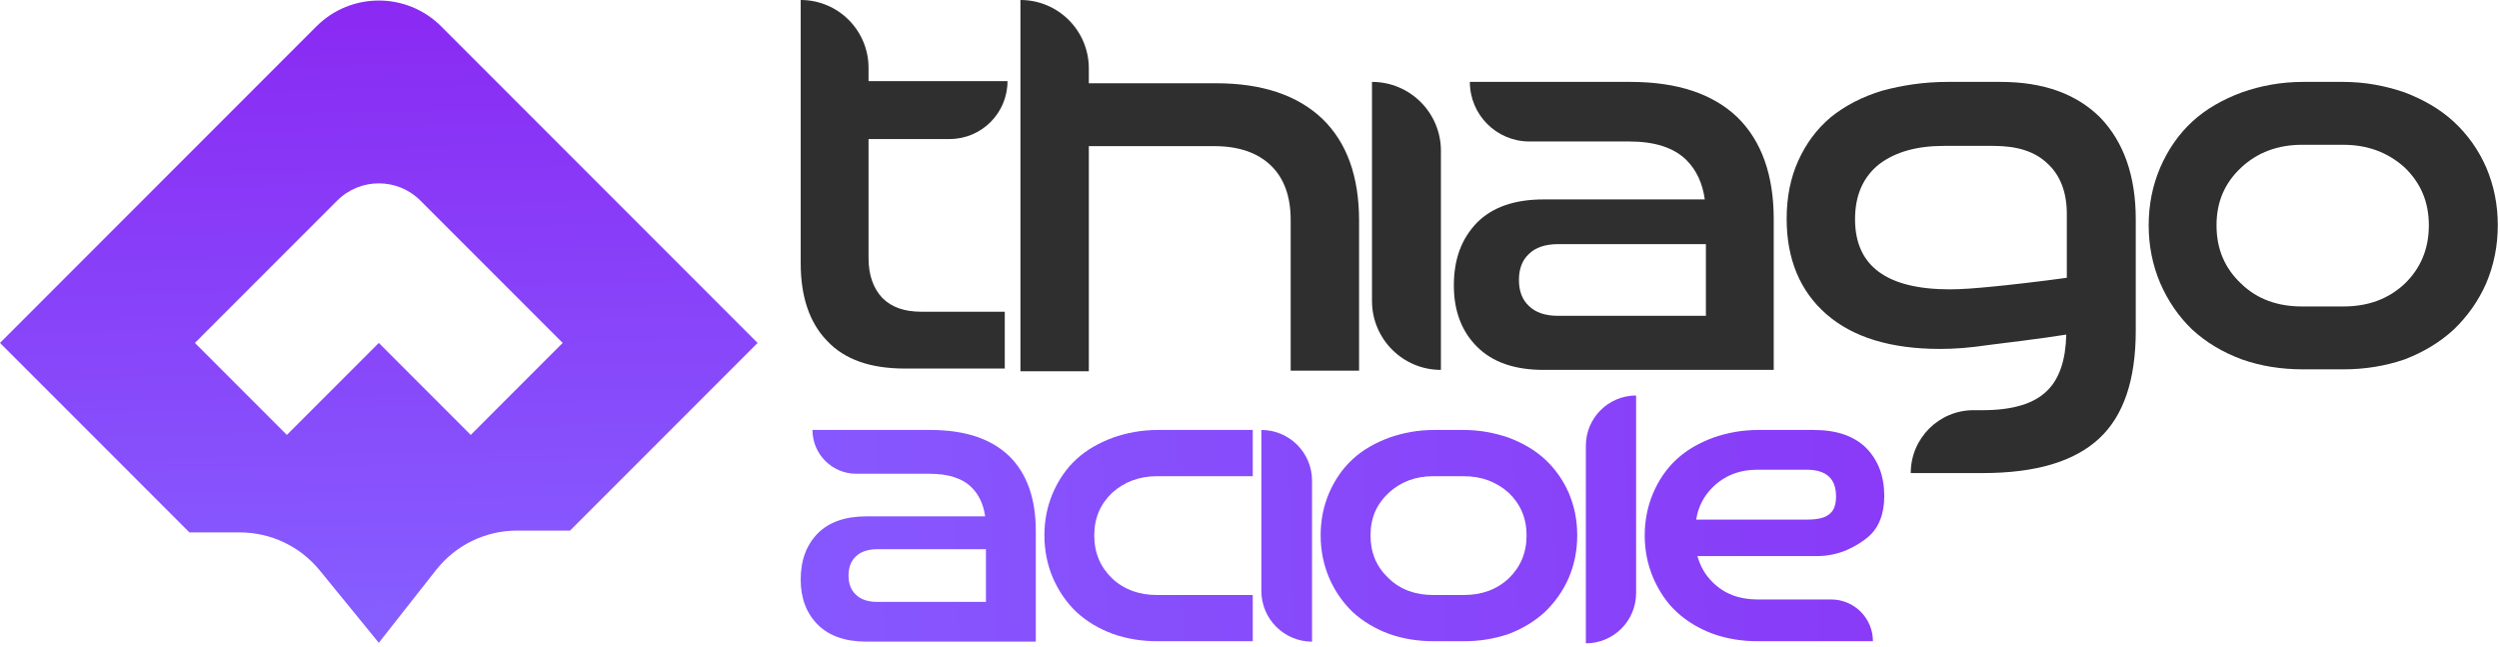
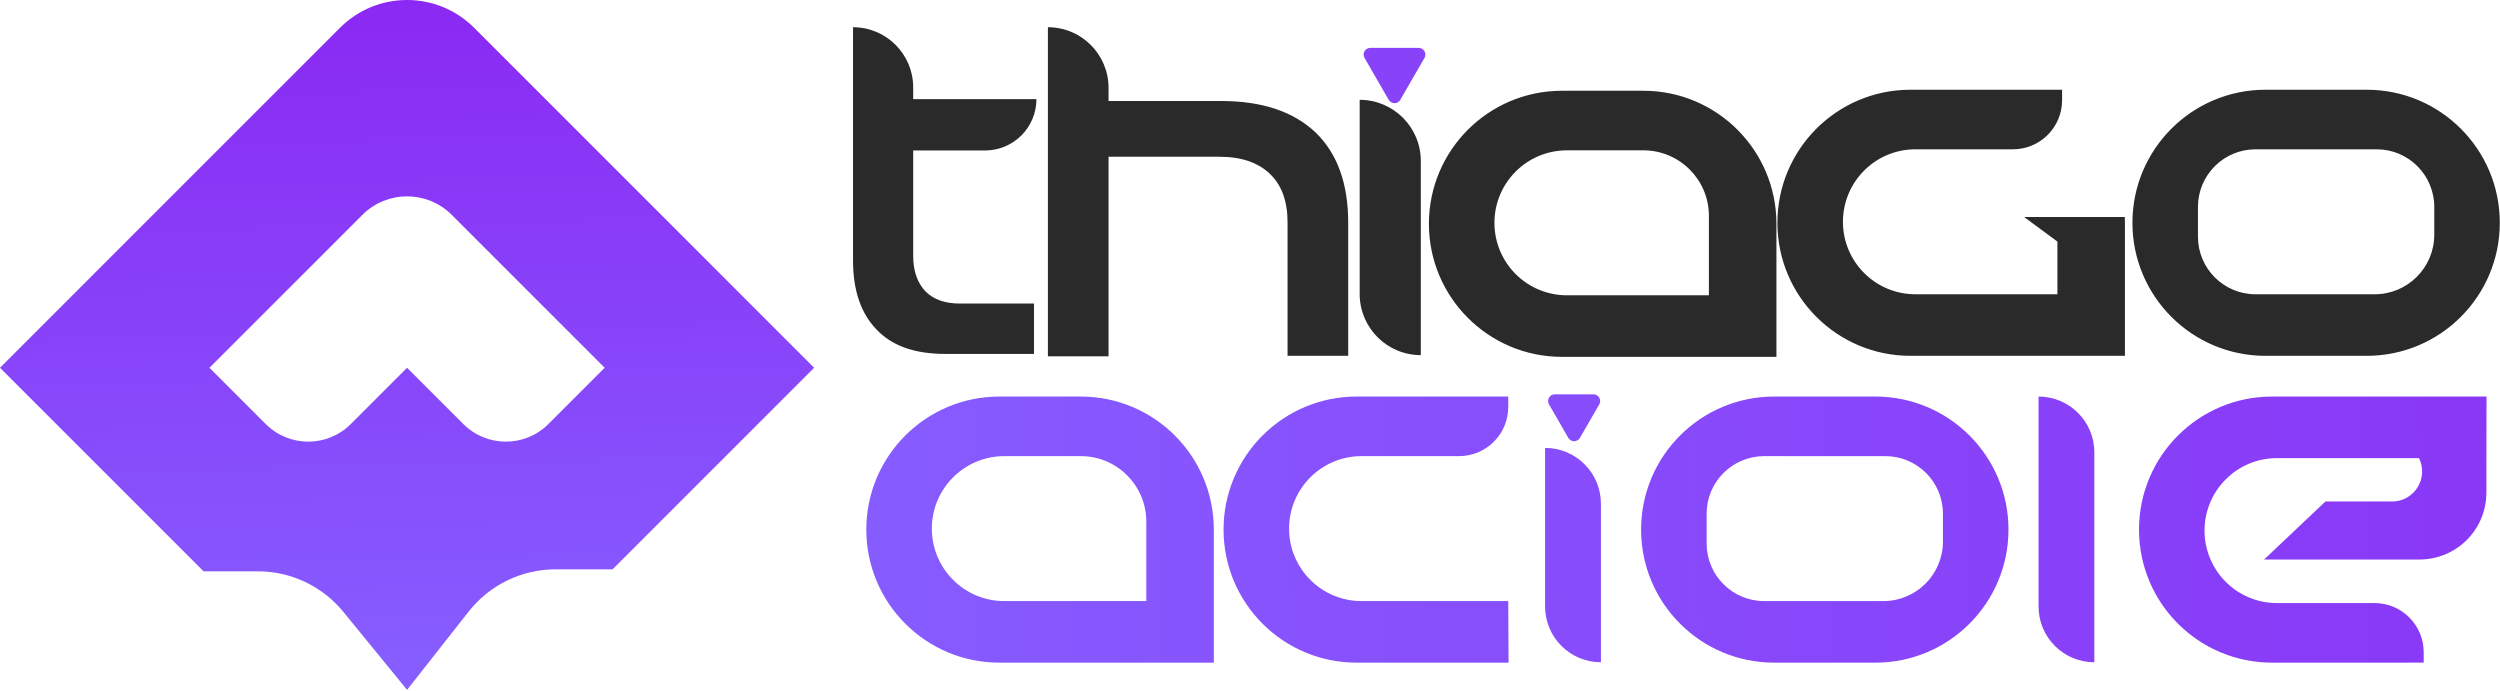
- <svg xmlns="http://www.w3.org/2000/svg" width="580" height="150" viewBox="0 0 580 150" fill="none">
-   <path d="M73.433 6.126C81.433 -1.874 94.404 -1.874 102.404 6.126L175.838 79.56L132.305 123.092H120.011C112.683 123.092 105.759 126.454 101.228 132.213L87.919 149.126L74.179 132.302C69.64 126.744 62.843 123.519 55.667 123.519H43.959L0 79.56L73.433 6.126ZM97.576 46.537C92.243 41.204 83.595 41.205 78.262 46.538L45.24 79.56L66.579 100.899L87.919 79.56L109.259 100.899L130.598 79.56L97.576 46.537Z" fill="url(#paint0_linear_66_60)" />
-   <path d="M577.03 38.84C578.822 43.064 579.718 47.416 579.718 52.28C579.718 57.016 578.822 61.496 577.03 65.72C575.238 69.816 572.678 73.4 569.478 76.472C566.278 79.416 562.438 81.72 558.086 83.384C553.606 84.92 548.87 85.688 543.878 85.688H534.534C529.414 85.688 524.678 84.92 520.326 83.384C515.846 81.72 512.006 79.416 508.806 76.472C505.606 73.4 503.174 69.816 501.382 65.72C499.59 61.496 498.694 57.016 498.694 52.28C498.694 47.416 499.59 43.064 501.382 38.84C503.174 34.744 505.606 31.16 508.806 28.216C512.006 25.272 515.846 23.096 520.326 21.432C524.678 19.896 529.414 19 534.534 19H543.878C548.87 19 553.606 19.896 558.086 21.432C562.438 23.096 566.278 25.272 569.478 28.216C572.678 31.16 575.238 34.744 577.03 38.84ZM558.086 65.848C561.798 62.264 563.718 57.784 563.718 52.28C563.718 46.776 561.798 42.424 558.086 38.84C554.246 35.384 549.51 33.592 543.878 33.592H534.278C528.646 33.592 523.91 35.384 520.198 38.84C516.358 42.424 514.438 46.776 514.438 52.28C514.438 57.784 516.358 62.264 520.198 65.848C523.91 69.432 528.646 71.096 534.278 71.096H543.878C549.51 71.096 554.246 69.432 558.086 65.848Z" fill="#2F2F2F" />
-   <path d="M487.502 27.32C492.878 32.952 495.694 40.76 495.694 50.872V76.728C495.694 88.12 492.878 96.44 487.246 101.688C481.486 107.064 472.526 109.752 460.11 109.752H443.47C443.47 101.693 450.003 95.16 458.062 95.16H460.238C467.15 95.16 472.142 93.624 475.086 90.68C478.03 87.864 479.438 83.384 479.566 77.624C474.062 78.52 464.462 79.672 461.39 80.056C457.166 80.696 453.582 80.952 450.254 80.952C438.862 80.952 430.03 78.264 423.886 72.888C417.742 67.512 414.67 60.088 414.67 50.744C414.67 45.752 415.566 41.272 417.358 37.304C419.15 33.336 421.582 30.008 424.91 27.192C428.238 24.504 432.206 22.456 436.814 21.048C441.55 19.768 446.542 19 452.046 19H464.334C474.318 19 481.998 21.816 487.502 27.32ZM479.694 64.44V49.592C479.694 44.6 478.158 40.632 475.214 37.944C472.27 35.128 468.174 33.848 462.67 33.848H451.15C444.878 33.848 439.886 35.256 436.174 38.072C432.462 41.016 430.542 45.24 430.542 50.872C430.542 61.752 437.966 67.128 452.558 67.128C455.246 67.128 458.574 66.872 462.414 66.488C465.358 66.232 474.318 65.208 479.694 64.44Z" fill="#2F2F2F" />
-   <path d="M403.222 27.192C408.854 32.696 411.67 40.632 411.67 50.872V85.816H358.294C351.51 85.816 346.39 84.024 342.806 80.44C339.222 76.856 337.43 72.12 337.43 66.232C337.43 60.088 339.222 55.352 342.806 51.64C346.39 48.056 351.51 46.264 358.294 46.264H395.67C395.158 42.552 393.75 39.48 391.446 37.176C388.502 34.232 384.022 32.824 378.134 32.824H354.966C347.331 32.824 341.142 26.635 341.142 19H378.39C389.398 19 397.59 21.816 403.222 27.192ZM395.926 73.272V56.632H361.75C358.678 56.632 356.374 57.4 354.838 58.936C353.302 60.344 352.534 62.392 352.534 64.952C352.534 67.512 353.302 69.56 354.838 70.968C356.374 72.504 358.678 73.272 361.622 73.272H395.926Z" fill="#2F2F2F" />
-   <path d="M334.43 85.816C325.593 85.816 318.43 78.653 318.43 69.816V19C327.266 19 334.43 26.163 334.43 35V85.816Z" fill="#2F2F2F" />
-   <path d="M306.982 27.632C312.614 33.136 315.43 40.944 315.43 51.184V86H299.558V51.056C299.558 45.552 298.022 41.328 294.95 38.384C291.878 35.44 287.526 33.904 281.766 33.904H252.71V86.128H236.838V0C245.604 0 252.71 7.106 252.71 15.872V19.312H282.15C293.03 19.312 301.222 22.128 306.982 27.632Z" fill="#2F2F2F" />
-   <path d="M233.838 18.816C233.838 26.239 227.821 32.256 220.398 32.256H201.582V59.904C201.582 63.872 202.734 66.944 204.782 69.12C206.958 71.296 209.902 72.32 213.87 72.32H233.198V85.504H210.03C202.094 85.504 196.078 83.456 191.982 79.104C187.886 74.88 185.838 68.864 185.838 61.056V0C194.533 0 201.582 7.049 201.582 15.744V18.816H233.838Z" fill="#2F2F2F" />
-   <path d="M397.44 135.03C400.168 137.758 403.649 139.075 407.882 139.075H425.004C430.355 139.075 434.693 143.413 434.693 148.765H408.07C404.307 148.765 400.827 148.2 397.628 147.072C394.335 145.849 391.513 144.155 389.161 141.992C386.809 139.828 385.022 137.1 383.705 134.089C382.388 130.985 381.729 127.692 381.729 124.211C381.729 120.731 382.388 117.438 383.705 114.334C385.022 111.323 386.809 108.689 389.161 106.525C391.513 104.362 394.335 102.762 397.628 101.539C400.827 100.411 404.307 99.752 408.07 99.752H420.958C426.321 99.752 430.366 101.163 433.188 103.985C435.916 106.808 437.327 110.477 437.327 115.086C437.327 119.32 436.01 122.518 433.564 124.588C431.024 126.657 427.073 129.009 421.711 129.009H393.959C394.618 131.361 395.746 133.337 397.44 135.03ZM397.44 113.111C395.464 115.086 394.147 117.532 393.677 120.543H419.453C421.805 120.543 423.499 120.166 424.533 119.32C425.662 118.473 426.133 117.062 426.133 115.18C426.133 111.041 423.875 108.971 419.265 108.971H407.882C403.649 108.971 400.168 110.382 397.44 113.111Z" fill="url(#paint1_linear_66_60)" />
-   <path d="M379.729 137.587C379.729 144.029 374.507 149.252 368.064 149.252V103.417C368.064 96.975 373.287 91.752 379.729 91.752V137.587Z" fill="url(#paint2_linear_66_60)" />
-   <path d="M364.089 114.334C365.406 117.438 366.064 120.637 366.064 124.211C366.064 127.692 365.406 130.985 364.089 134.089C362.772 137.1 360.89 139.734 358.538 141.992C356.186 144.155 353.364 145.849 350.165 147.072C346.873 148.2 343.392 148.765 339.723 148.765H332.856C329.093 148.765 325.612 148.2 322.413 147.072C319.121 145.849 316.299 144.155 313.947 141.992C311.595 139.734 309.807 137.1 308.49 134.089C307.173 130.985 306.515 127.692 306.515 124.211C306.515 120.637 307.173 117.438 308.49 114.334C309.807 111.323 311.595 108.689 313.947 106.525C316.299 104.362 319.121 102.762 322.413 101.539C325.612 100.411 329.093 99.752 332.856 99.752H339.723C343.392 99.752 346.873 100.411 350.165 101.539C353.364 102.762 356.186 104.362 358.538 106.525C360.89 108.689 362.772 111.323 364.089 114.334ZM350.165 134.183C352.894 131.549 354.305 128.257 354.305 124.211C354.305 120.166 352.894 116.968 350.165 114.334C347.343 111.794 343.862 110.477 339.723 110.477H332.668C328.528 110.477 325.048 111.794 322.319 114.334C319.497 116.968 318.086 120.166 318.086 124.211C318.086 128.257 319.497 131.549 322.319 134.183C325.048 136.817 328.528 138.04 332.668 138.04H339.723C343.862 138.04 347.343 136.817 350.165 134.183Z" fill="url(#paint3_linear_66_60)" />
-   <path d="M304.515 148.859C298.02 148.859 292.756 143.594 292.756 137.1V99.752C299.25 99.752 304.515 105.017 304.515 111.511V148.859Z" fill="url(#paint4_linear_66_60)" />
-   <path d="M268.554 110.477C264.415 110.477 260.934 111.794 258.112 114.334C255.383 116.968 253.972 120.166 253.972 124.211C253.972 128.257 255.383 131.549 258.112 134.183C260.934 136.817 264.415 138.04 268.554 138.04H290.756V148.765H268.742C264.979 148.765 261.498 148.2 258.3 147.072C255.007 145.849 252.185 144.155 249.833 141.992C247.481 139.734 245.694 137.1 244.377 134.089C243.06 130.985 242.401 127.692 242.401 124.211C242.401 120.637 243.06 117.438 244.377 114.334C245.694 111.323 247.481 108.689 249.833 106.525C252.185 104.362 255.007 102.762 258.3 101.539C261.498 100.411 264.979 99.752 268.742 99.752H290.756V110.477H268.554Z" fill="url(#paint5_linear_66_60)" />
-   <path d="M234.192 105.773C238.332 109.818 240.401 115.651 240.401 123.177V148.859H201.172C196.186 148.859 192.423 147.542 189.789 144.908C187.155 142.274 185.838 138.793 185.838 134.466C185.838 129.95 187.155 126.469 189.789 123.741C192.423 121.107 196.186 119.79 201.172 119.79H228.642C228.266 117.062 227.231 114.804 225.537 113.111C223.374 110.947 220.081 109.912 215.754 109.912H198.726C193.115 109.912 188.566 105.363 188.566 99.752H215.942C224.032 99.752 230.053 101.822 234.192 105.773ZM228.83 139.64V127.41H203.712C201.454 127.41 199.761 127.974 198.632 129.103C197.503 130.138 196.939 131.643 196.939 133.525C196.939 135.406 197.503 136.911 198.632 137.946C199.761 139.075 201.454 139.64 203.618 139.64H228.83Z" fill="url(#paint6_linear_66_60)" />
+ <svg xmlns="http://www.w3.org/2000/svg" width="1735" height="479" viewBox="0 0 1735 479" fill="none">
+   <path fill-rule="evenodd" clip-rule="evenodd" d="M235.953 19.279C261.659 -6.427 303.338 -6.426 329.044 19.279L565 255.235L425.12 395.112H385.617C362.071 395.112 339.824 405.916 325.263 424.42L282.5 478.765L238.35 424.706C223.765 406.846 201.927 396.483 178.868 396.483H141.248L0 255.235L235.953 19.279ZM313.53 149.128C296.393 131.991 268.607 131.993 251.47 149.131L145.365 255.235L184.394 294.266C200.707 310.579 227.156 310.579 243.469 294.266L282.5 255.235L321.531 294.266C337.844 310.579 364.293 310.579 380.606 294.266L419.635 255.235L313.53 149.128Z" fill="url(#paint0_linear_2754_331)" />
+   <path d="M1140.5 62.987C1191.5 62.987 1232.84 104.328 1232.84 155.323V247.659H1084C1033 247.659 991.662 206.319 991.662 155.323C991.662 104.328 1033 62.987 1084 62.987H1140.5ZM727.243 18.887C750.489 18.887 769.334 37.731 769.334 60.977V70.099H847.403C876.255 70.099 897.979 77.567 913.254 92.162C928.189 106.758 935.657 127.463 935.657 154.618V246.944H893.566V154.279C893.566 139.684 889.493 128.482 881.347 120.675C873.2 112.868 861.66 108.795 846.386 108.795H769.334V247.284H727.243V18.887ZM1642.53 62.275C1693.52 62.276 1734.86 103.616 1734.86 154.611C1734.86 205.606 1693.52 246.947 1642.53 246.947H1572.24C1521.25 246.947 1479.91 205.607 1479.91 154.611C1479.91 103.616 1521.25 62.275 1572.24 62.275H1642.53ZM1431.09 62.287V69.522C1431.09 88.362 1415.81 103.628 1396.97 103.621C1392.11 103.619 1387.24 103.618 1382.36 103.618H1329.3C1301.52 103.619 1279 126.141 1279 153.922C1279 181.703 1301.52 204.224 1329.3 204.225H1427.84V167.646L1404.75 150.601H1474.61C1474.67 151.93 1474.7 153.267 1474.7 154.61V246.946H1325.86C1274.86 246.946 1233.52 205.606 1233.52 154.61C1233.52 103.615 1274.86 62.275 1325.86 62.275H1382.36C1398.64 62.275 1414.88 62.279 1431.09 62.287ZM943.612 69.272C967.045 69.272 986.042 88.268 986.042 111.701V246.457C962.609 246.457 943.612 227.46 943.612 204.027V69.272ZM592 18.887C615.058 18.887 633.751 37.579 633.751 60.637V68.783H719.288C719.288 88.467 703.331 104.425 683.647 104.425H633.751V177.742C633.751 188.265 636.805 196.411 642.236 202.182C648.007 207.952 655.814 210.667 666.336 210.667H717.591V245.629H656.153C635.108 245.629 619.155 240.198 608.293 228.657C597.431 217.456 592 201.502 592 180.797V18.887ZM1087.44 104.332C1059.66 104.332 1037.14 126.853 1037.14 154.634C1037.14 182.415 1059.66 204.937 1087.44 204.937H1185.98V149.811C1185.98 124.693 1165.62 104.332 1140.5 104.332H1087.44ZM1565.35 103.62C1543.28 103.62 1525.38 121.513 1525.38 143.586V164.258C1525.38 186.33 1543.28 204.225 1565.35 204.225H1648.04C1670.87 204.224 1689.38 185.713 1689.38 162.88V143.586C1689.38 121.513 1671.49 103.62 1649.42 103.62H1565.35Z" fill="#2B2A2A" />
+   <path d="M971.802 69.264C970.011 72.363 965.538 72.361 963.75 69.261L946.985 40.198C945.197 37.098 947.435 33.225 951.014 33.226L984.566 33.24C988.144 33.241 990.379 37.116 988.589 40.214L971.802 69.264Z" fill="#8843F9" />
+   <path d="M750.056 275.206C801.051 275.206 842.392 316.546 842.392 367.542V459.878H693.552C642.556 459.878 601.216 418.537 601.216 367.542C601.216 316.546 642.556 275.206 693.552 275.206H750.056ZM1046.72 275.218V282.452C1046.72 301.293 1031.44 316.558 1012.59 316.552C1007.73 316.55 1002.86 316.55 997.987 316.55H944.928C917.147 316.55 894.625 339.073 894.625 366.854C894.626 394.634 917.148 417.155 944.929 417.155H1046.72L1046.93 459.878H941.483C890.488 459.878 849.148 418.537 849.147 367.542C849.147 316.546 890.488 275.206 941.483 275.206H997.987C1014.26 275.206 1030.5 275.21 1046.72 275.218ZM1301.54 275.206C1352.53 275.206 1393.87 316.546 1393.88 367.542C1393.87 418.537 1352.53 459.878 1301.54 459.878H1231.25C1180.26 459.878 1138.92 418.537 1138.92 367.542C1138.92 316.546 1180.26 275.206 1231.25 275.206H1301.54ZM1725.56 327.116C1725.56 327.535 1725.57 333.499 1725.57 341.555C1725.59 367.655 1704.89 388.324 1678.79 388.324H1571.25L1613.86 348.036H1660.08C1675.55 348.036 1685.64 331.795 1678.79 317.928H1580.25C1552.47 317.928 1529.95 340.45 1529.95 368.23C1529.95 396.011 1552.47 418.534 1580.25 418.534H1633.31C1638.19 418.534 1643.06 418.533 1647.92 418.531C1666.76 418.525 1682.04 433.791 1682.04 452.631V459.865C1665.83 459.873 1649.59 459.878 1633.31 459.878H1576.81C1525.81 459.878 1484.47 418.537 1484.47 367.542C1484.47 316.546 1525.81 275.206 1576.81 275.206H1725.65L1725.56 327.116ZM1072.29 310.846C1093.68 310.846 1111.03 328.19 1111.03 349.585V459.605C1089.63 459.605 1072.29 442.26 1072.29 420.865V310.846ZM1414.74 275.206C1436.14 275.206 1453.48 292.55 1453.48 313.945V459.605C1432.09 459.605 1414.74 442.261 1414.74 420.866V275.206ZM696.997 316.551C669.216 316.551 646.695 339.072 646.694 366.853C646.694 394.634 669.216 417.155 696.997 417.155H795.534V362.029C795.534 336.912 775.173 316.551 750.056 316.551H696.997ZM1224.36 316.551C1202.29 316.551 1184.4 334.444 1184.4 356.517V377.189C1184.4 399.262 1202.29 417.155 1224.36 417.155H1307.05C1329.88 417.155 1348.4 398.644 1348.4 375.811V356.517C1348.4 334.444 1330.5 316.551 1308.43 316.551H1224.36ZM1105.86 273.67C1109.44 273.672 1111.68 277.546 1109.89 280.645L1096.46 303.882C1094.67 306.98 1090.19 306.978 1088.41 303.878L1075 280.631C1073.21 277.531 1075.45 273.658 1079.03 273.659L1105.86 273.67Z" fill="url(#paint1_linear_2754_331)" />
  <defs>
-     <linearGradient id="paint0_linear_66_60" x1="88" y1="3.22801e-07" x2="91.5" y2="142" gradientUnits="userSpaceOnUse">
+     <linearGradient id="paint0_linear_2754_331" x1="282.76" y1="-0.405" x2="294.007" y2="455.868" gradientUnits="userSpaceOnUse">
      <stop stop-color="#8A29F3" />
      <stop offset="1" stop-color="#865DFF" />
    </linearGradient>
-     <linearGradient id="paint1_linear_66_60" x1="590" y1="104.5" x2="139" y2="121" gradientUnits="userSpaceOnUse">
-       <stop stop-color="#8A29F3" />
-       <stop offset="1" stop-color="#865DFF" />
-     </linearGradient>
-     <linearGradient id="paint2_linear_66_60" x1="590" y1="104.5" x2="139" y2="121" gradientUnits="userSpaceOnUse">
-       <stop stop-color="#8A29F3" />
-       <stop offset="1" stop-color="#865DFF" />
-     </linearGradient>
-     <linearGradient id="paint3_linear_66_60" x1="590" y1="104.5" x2="139" y2="121" gradientUnits="userSpaceOnUse">
-       <stop stop-color="#8A29F3" />
-       <stop offset="1" stop-color="#865DFF" />
-     </linearGradient>
-     <linearGradient id="paint4_linear_66_60" x1="590" y1="104.5" x2="139" y2="121" gradientUnits="userSpaceOnUse">
-       <stop stop-color="#8A29F3" />
-       <stop offset="1" stop-color="#865DFF" />
-     </linearGradient>
-     <linearGradient id="paint5_linear_66_60" x1="590" y1="104.5" x2="139" y2="121" gradientUnits="userSpaceOnUse">
-       <stop stop-color="#8A29F3" />
-       <stop offset="1" stop-color="#865DFF" />
-     </linearGradient>
-     <linearGradient id="paint6_linear_66_60" x1="590" y1="104.5" x2="139" y2="121" gradientUnits="userSpaceOnUse">
-       <stop stop-color="#8A29F3" />
-       <stop offset="1" stop-color="#865DFF" />
+     <linearGradient id="paint1_linear_2754_331" x1="601.216" y1="366.769" x2="2125.22" y2="336.377" gradientUnits="userSpaceOnUse">
+       <stop stop-color="#865CFF" />
+       <stop offset="1" stop-color="#8A2BF3" />
    </linearGradient>
  </defs>
</svg>
